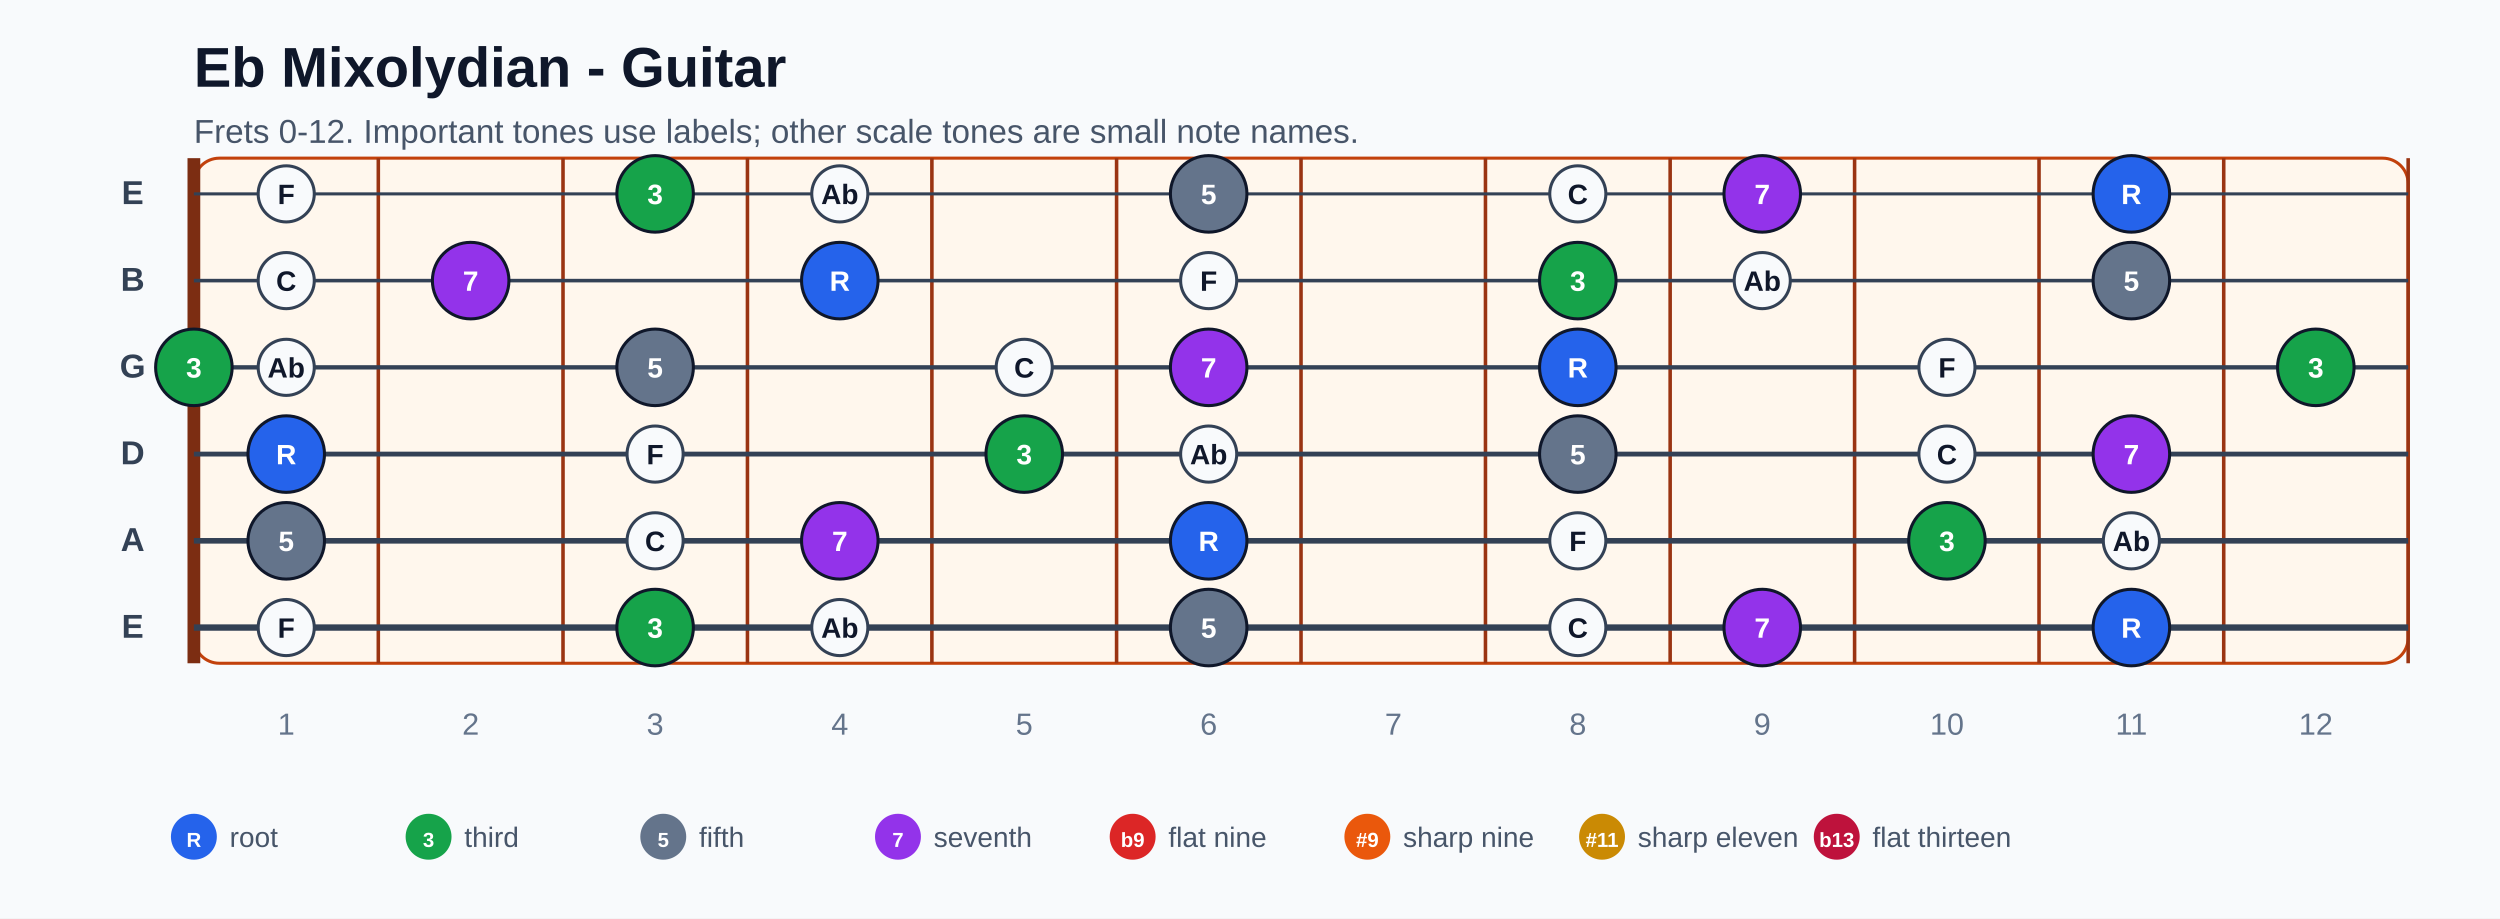
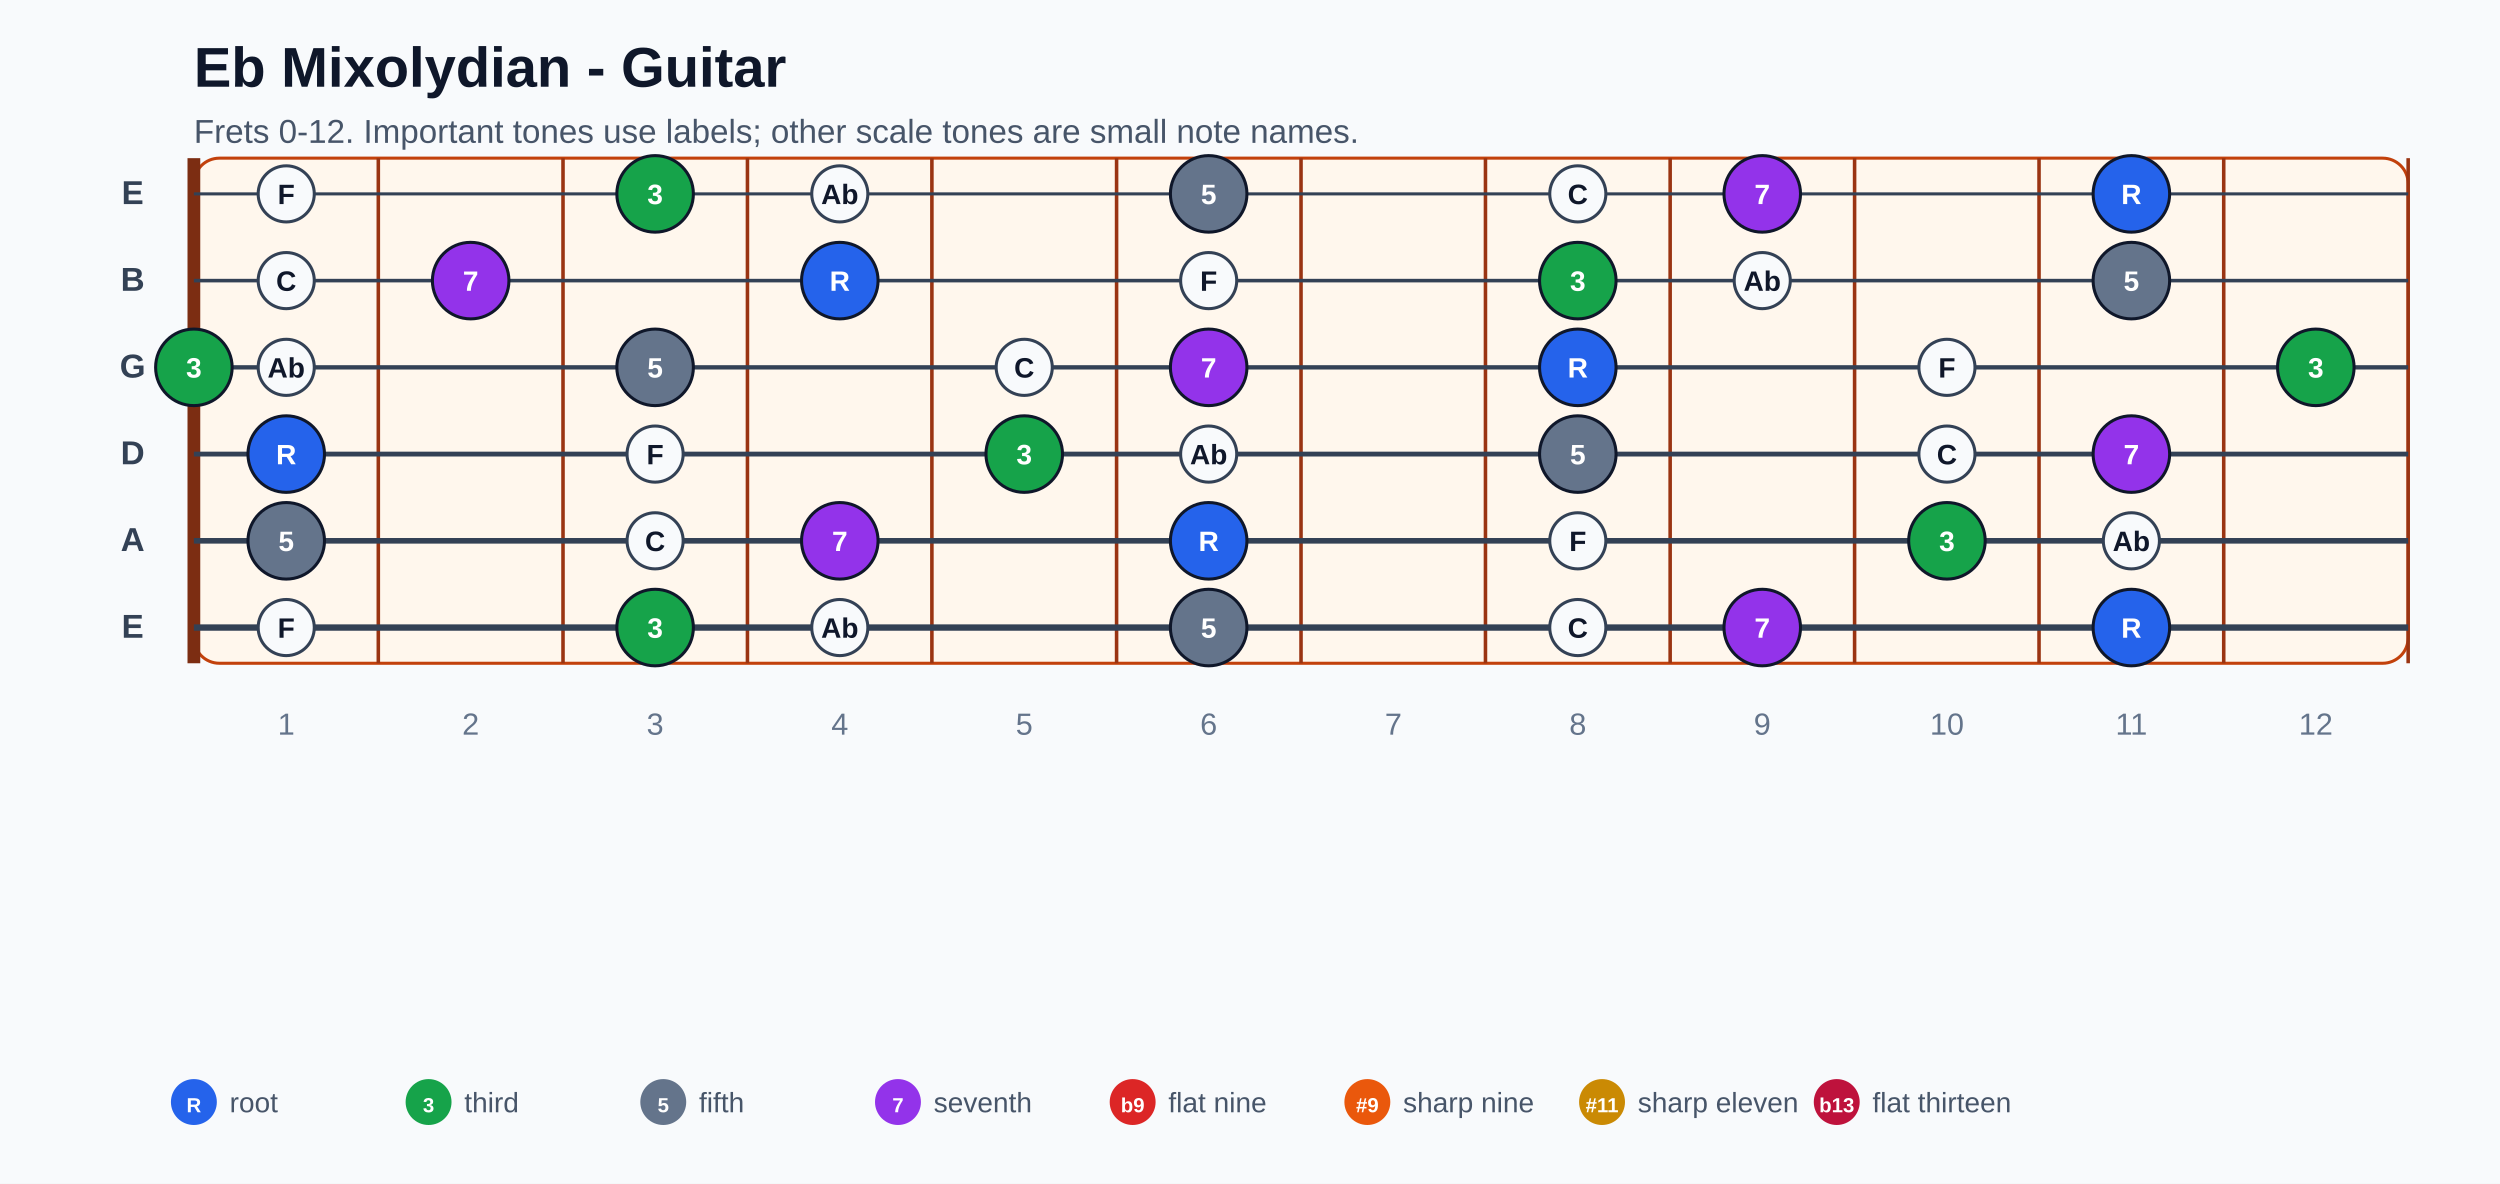
- <svg xmlns="http://www.w3.org/2000/svg" width="980" height="360" viewBox="0 0 980 360">
+ <svg xmlns="http://www.w3.org/2000/svg" width="980" height="464" viewBox="0 0 980 464">
  <rect width="100%" height="100%" fill="#f8fafc" />
  <text x="76" y="34" font-family="Arial, sans-serif" font-size="22" font-weight="700" fill="#0f172a">Eb Mixolydian - Guitar</text>
  <text x="76" y="56" font-family="Arial, sans-serif" font-size="13" fill="#475569">Frets 0-12. Important tones use labels; other scale tones are small note names.</text>
  <rect x="76" y="62" width="868" height="198" rx="10" fill="#fff7ed" stroke="#c2410c" stroke-width="1.2" />
  <line x1="76.0" y1="62" x2="76.0" y2="260" stroke="#7c2d12" stroke-width="5" />
  <line x1="148.3" y1="62" x2="148.3" y2="260" stroke="#9a3412" stroke-width="1.4" />
  <text x="112.2" y="288" text-anchor="middle" font-family="Arial, sans-serif" font-size="12" fill="#64748b">1</text>
  <line x1="220.7" y1="62" x2="220.7" y2="260" stroke="#9a3412" stroke-width="1.4" />
  <text x="184.5" y="288" text-anchor="middle" font-family="Arial, sans-serif" font-size="12" fill="#64748b">2</text>
  <line x1="293.0" y1="62" x2="293.0" y2="260" stroke="#9a3412" stroke-width="1.4" />
  <text x="256.8" y="288" text-anchor="middle" font-family="Arial, sans-serif" font-size="12" fill="#64748b">3</text>
  <line x1="365.3" y1="62" x2="365.3" y2="260" stroke="#9a3412" stroke-width="1.4" />
  <text x="329.2" y="288" text-anchor="middle" font-family="Arial, sans-serif" font-size="12" fill="#64748b">4</text>
  <line x1="437.7" y1="62" x2="437.7" y2="260" stroke="#9a3412" stroke-width="1.4" />
  <text x="401.5" y="288" text-anchor="middle" font-family="Arial, sans-serif" font-size="12" fill="#64748b">5</text>
  <line x1="510.0" y1="62" x2="510.0" y2="260" stroke="#9a3412" stroke-width="1.4" />
  <text x="473.8" y="288" text-anchor="middle" font-family="Arial, sans-serif" font-size="12" fill="#64748b">6</text>
  <line x1="582.3" y1="62" x2="582.3" y2="260" stroke="#9a3412" stroke-width="1.4" />
  <text x="546.2" y="288" text-anchor="middle" font-family="Arial, sans-serif" font-size="12" fill="#64748b">7</text>
  <line x1="654.7" y1="62" x2="654.7" y2="260" stroke="#9a3412" stroke-width="1.4" />
  <text x="618.5" y="288" text-anchor="middle" font-family="Arial, sans-serif" font-size="12" fill="#64748b">8</text>
  <line x1="727.0" y1="62" x2="727.0" y2="260" stroke="#9a3412" stroke-width="1.4" />
  <text x="690.8" y="288" text-anchor="middle" font-family="Arial, sans-serif" font-size="12" fill="#64748b">9</text>
  <line x1="799.3" y1="62" x2="799.3" y2="260" stroke="#9a3412" stroke-width="1.4" />
  <text x="763.2" y="288" text-anchor="middle" font-family="Arial, sans-serif" font-size="12" fill="#64748b">10</text>
  <line x1="871.7" y1="62" x2="871.7" y2="260" stroke="#9a3412" stroke-width="1.4" />
  <text x="835.5" y="288" text-anchor="middle" font-family="Arial, sans-serif" font-size="12" fill="#64748b">11</text>
  <line x1="944.0" y1="62" x2="944.0" y2="260" stroke="#9a3412" stroke-width="1.4" />
  <text x="907.8" y="288" text-anchor="middle" font-family="Arial, sans-serif" font-size="12" fill="#64748b">12</text>
  <line x1="76" y1="76.0" x2="944" y2="76.0" stroke="#334155" stroke-width="1.2" />
  <text x="52" y="80.0" text-anchor="middle" font-family="Arial, sans-serif" font-size="13" font-weight="700" fill="#334155">E</text>
  <circle cx="112.2" cy="76.0" r="11" fill="#f8fafc" stroke="#334155" stroke-width="1.2" />
  <text x="112.2" y="80.0" text-anchor="middle" font-family="Arial, sans-serif" font-size="11" font-weight="700" fill="#0f172a">F</text>
  <circle cx="256.8" cy="76.0" r="15" fill="#16a34a" stroke="#0f172a" stroke-width="1.2" />
  <text x="256.8" y="80.0" text-anchor="middle" font-family="Arial, sans-serif" font-size="11" font-weight="700" fill="#ffffff">3</text>
  <circle cx="329.2" cy="76.0" r="11" fill="#f8fafc" stroke="#334155" stroke-width="1.2" />
  <text x="329.2" y="80.0" text-anchor="middle" font-family="Arial, sans-serif" font-size="11" font-weight="700" fill="#0f172a">Ab</text>
  <circle cx="473.8" cy="76.0" r="15" fill="#64748b" stroke="#0f172a" stroke-width="1.2" />
  <text x="473.8" y="80.0" text-anchor="middle" font-family="Arial, sans-serif" font-size="11" font-weight="700" fill="#ffffff">5</text>
  <circle cx="618.5" cy="76.0" r="11" fill="#f8fafc" stroke="#334155" stroke-width="1.2" />
  <text x="618.5" y="80.0" text-anchor="middle" font-family="Arial, sans-serif" font-size="11" font-weight="700" fill="#0f172a">C</text>
  <circle cx="690.8" cy="76.0" r="15" fill="#9333ea" stroke="#0f172a" stroke-width="1.2" />
  <text x="690.8" y="80.0" text-anchor="middle" font-family="Arial, sans-serif" font-size="11" font-weight="700" fill="#ffffff">7</text>
  <circle cx="835.5" cy="76.0" r="15" fill="#2563eb" stroke="#0f172a" stroke-width="1.2" />
  <text x="835.5" y="80.0" text-anchor="middle" font-family="Arial, sans-serif" font-size="11" font-weight="700" fill="#ffffff">R</text>
  <line x1="76" y1="110.0" x2="944" y2="110.0" stroke="#334155" stroke-width="1.4" />
  <text x="52" y="114.0" text-anchor="middle" font-family="Arial, sans-serif" font-size="13" font-weight="700" fill="#334155">B</text>
  <circle cx="112.2" cy="110.0" r="11" fill="#f8fafc" stroke="#334155" stroke-width="1.2" />
  <text x="112.2" y="114.0" text-anchor="middle" font-family="Arial, sans-serif" font-size="11" font-weight="700" fill="#0f172a">C</text>
  <circle cx="184.5" cy="110.0" r="15" fill="#9333ea" stroke="#0f172a" stroke-width="1.2" />
  <text x="184.5" y="114.0" text-anchor="middle" font-family="Arial, sans-serif" font-size="11" font-weight="700" fill="#ffffff">7</text>
  <circle cx="329.2" cy="110.0" r="15" fill="#2563eb" stroke="#0f172a" stroke-width="1.2" />
  <text x="329.2" y="114.0" text-anchor="middle" font-family="Arial, sans-serif" font-size="11" font-weight="700" fill="#ffffff">R</text>
  <circle cx="473.8" cy="110.0" r="11" fill="#f8fafc" stroke="#334155" stroke-width="1.2" />
  <text x="473.8" y="114.0" text-anchor="middle" font-family="Arial, sans-serif" font-size="11" font-weight="700" fill="#0f172a">F</text>
  <circle cx="618.5" cy="110.0" r="15" fill="#16a34a" stroke="#0f172a" stroke-width="1.2" />
  <text x="618.5" y="114.0" text-anchor="middle" font-family="Arial, sans-serif" font-size="11" font-weight="700" fill="#ffffff">3</text>
  <circle cx="690.8" cy="110.0" r="11" fill="#f8fafc" stroke="#334155" stroke-width="1.2" />
  <text x="690.8" y="114.0" text-anchor="middle" font-family="Arial, sans-serif" font-size="11" font-weight="700" fill="#0f172a">Ab</text>
  <circle cx="835.5" cy="110.0" r="15" fill="#64748b" stroke="#0f172a" stroke-width="1.2" />
  <text x="835.5" y="114.0" text-anchor="middle" font-family="Arial, sans-serif" font-size="11" font-weight="700" fill="#ffffff">5</text>
  <line x1="76" y1="144.0" x2="944" y2="144.0" stroke="#334155" stroke-width="1.7" />
  <text x="52" y="148.0" text-anchor="middle" font-family="Arial, sans-serif" font-size="13" font-weight="700" fill="#334155">G</text>
  <circle cx="76.0" cy="144.0" r="15" fill="#16a34a" stroke="#0f172a" stroke-width="1.2" />
  <text x="76.0" y="148.0" text-anchor="middle" font-family="Arial, sans-serif" font-size="11" font-weight="700" fill="#ffffff">3</text>
  <circle cx="112.2" cy="144.0" r="11" fill="#f8fafc" stroke="#334155" stroke-width="1.2" />
  <text x="112.2" y="148.0" text-anchor="middle" font-family="Arial, sans-serif" font-size="11" font-weight="700" fill="#0f172a">Ab</text>
  <circle cx="256.8" cy="144.0" r="15" fill="#64748b" stroke="#0f172a" stroke-width="1.2" />
  <text x="256.8" y="148.0" text-anchor="middle" font-family="Arial, sans-serif" font-size="11" font-weight="700" fill="#ffffff">5</text>
  <circle cx="401.5" cy="144.0" r="11" fill="#f8fafc" stroke="#334155" stroke-width="1.2" />
  <text x="401.5" y="148.0" text-anchor="middle" font-family="Arial, sans-serif" font-size="11" font-weight="700" fill="#0f172a">C</text>
  <circle cx="473.8" cy="144.0" r="15" fill="#9333ea" stroke="#0f172a" stroke-width="1.2" />
  <text x="473.8" y="148.0" text-anchor="middle" font-family="Arial, sans-serif" font-size="11" font-weight="700" fill="#ffffff">7</text>
  <circle cx="618.5" cy="144.0" r="15" fill="#2563eb" stroke="#0f172a" stroke-width="1.2" />
  <text x="618.5" y="148.0" text-anchor="middle" font-family="Arial, sans-serif" font-size="11" font-weight="700" fill="#ffffff">R</text>
  <circle cx="763.2" cy="144.0" r="11" fill="#f8fafc" stroke="#334155" stroke-width="1.2" />
  <text x="763.2" y="148.0" text-anchor="middle" font-family="Arial, sans-serif" font-size="11" font-weight="700" fill="#0f172a">F</text>
  <circle cx="907.8" cy="144.0" r="15" fill="#16a34a" stroke="#0f172a" stroke-width="1.2" />
  <text x="907.8" y="148.0" text-anchor="middle" font-family="Arial, sans-serif" font-size="11" font-weight="700" fill="#ffffff">3</text>
  <line x1="76" y1="178.0" x2="944" y2="178.0" stroke="#334155" stroke-width="1.9" />
  <text x="52" y="182.0" text-anchor="middle" font-family="Arial, sans-serif" font-size="13" font-weight="700" fill="#334155">D</text>
  <circle cx="112.2" cy="178.0" r="15" fill="#2563eb" stroke="#0f172a" stroke-width="1.2" />
  <text x="112.2" y="182.0" text-anchor="middle" font-family="Arial, sans-serif" font-size="11" font-weight="700" fill="#ffffff">R</text>
  <circle cx="256.8" cy="178.0" r="11" fill="#f8fafc" stroke="#334155" stroke-width="1.2" />
  <text x="256.8" y="182.0" text-anchor="middle" font-family="Arial, sans-serif" font-size="11" font-weight="700" fill="#0f172a">F</text>
  <circle cx="401.5" cy="178.0" r="15" fill="#16a34a" stroke="#0f172a" stroke-width="1.2" />
  <text x="401.5" y="182.0" text-anchor="middle" font-family="Arial, sans-serif" font-size="11" font-weight="700" fill="#ffffff">3</text>
  <circle cx="473.8" cy="178.0" r="11" fill="#f8fafc" stroke="#334155" stroke-width="1.2" />
  <text x="473.8" y="182.0" text-anchor="middle" font-family="Arial, sans-serif" font-size="11" font-weight="700" fill="#0f172a">Ab</text>
  <circle cx="618.5" cy="178.0" r="15" fill="#64748b" stroke="#0f172a" stroke-width="1.2" />
  <text x="618.5" y="182.0" text-anchor="middle" font-family="Arial, sans-serif" font-size="11" font-weight="700" fill="#ffffff">5</text>
  <circle cx="763.2" cy="178.0" r="11" fill="#f8fafc" stroke="#334155" stroke-width="1.2" />
  <text x="763.2" y="182.0" text-anchor="middle" font-family="Arial, sans-serif" font-size="11" font-weight="700" fill="#0f172a">C</text>
  <circle cx="835.5" cy="178.0" r="15" fill="#9333ea" stroke="#0f172a" stroke-width="1.2" />
  <text x="835.5" y="182.0" text-anchor="middle" font-family="Arial, sans-serif" font-size="11" font-weight="700" fill="#ffffff">7</text>
  <line x1="76" y1="212.0" x2="944" y2="212.0" stroke="#334155" stroke-width="2.2" />
  <text x="52" y="216.0" text-anchor="middle" font-family="Arial, sans-serif" font-size="13" font-weight="700" fill="#334155">A</text>
  <circle cx="112.2" cy="212.0" r="15" fill="#64748b" stroke="#0f172a" stroke-width="1.2" />
  <text x="112.2" y="216.0" text-anchor="middle" font-family="Arial, sans-serif" font-size="11" font-weight="700" fill="#ffffff">5</text>
  <circle cx="256.8" cy="212.0" r="11" fill="#f8fafc" stroke="#334155" stroke-width="1.2" />
  <text x="256.8" y="216.0" text-anchor="middle" font-family="Arial, sans-serif" font-size="11" font-weight="700" fill="#0f172a">C</text>
  <circle cx="329.2" cy="212.0" r="15" fill="#9333ea" stroke="#0f172a" stroke-width="1.2" />
  <text x="329.2" y="216.0" text-anchor="middle" font-family="Arial, sans-serif" font-size="11" font-weight="700" fill="#ffffff">7</text>
  <circle cx="473.8" cy="212.0" r="15" fill="#2563eb" stroke="#0f172a" stroke-width="1.2" />
  <text x="473.8" y="216.0" text-anchor="middle" font-family="Arial, sans-serif" font-size="11" font-weight="700" fill="#ffffff">R</text>
  <circle cx="618.5" cy="212.0" r="11" fill="#f8fafc" stroke="#334155" stroke-width="1.2" />
  <text x="618.5" y="216.0" text-anchor="middle" font-family="Arial, sans-serif" font-size="11" font-weight="700" fill="#0f172a">F</text>
  <circle cx="763.2" cy="212.0" r="15" fill="#16a34a" stroke="#0f172a" stroke-width="1.2" />
  <text x="763.2" y="216.0" text-anchor="middle" font-family="Arial, sans-serif" font-size="11" font-weight="700" fill="#ffffff">3</text>
  <circle cx="835.5" cy="212.0" r="11" fill="#f8fafc" stroke="#334155" stroke-width="1.2" />
  <text x="835.5" y="216.0" text-anchor="middle" font-family="Arial, sans-serif" font-size="11" font-weight="700" fill="#0f172a">Ab</text>
  <line x1="76" y1="246.0" x2="944" y2="246.0" stroke="#334155" stroke-width="2.5" />
  <text x="52" y="250.0" text-anchor="middle" font-family="Arial, sans-serif" font-size="13" font-weight="700" fill="#334155">E</text>
  <circle cx="112.2" cy="246.0" r="11" fill="#f8fafc" stroke="#334155" stroke-width="1.2" />
  <text x="112.2" y="250.0" text-anchor="middle" font-family="Arial, sans-serif" font-size="11" font-weight="700" fill="#0f172a">F</text>
  <circle cx="256.8" cy="246.0" r="15" fill="#16a34a" stroke="#0f172a" stroke-width="1.2" />
  <text x="256.8" y="250.0" text-anchor="middle" font-family="Arial, sans-serif" font-size="11" font-weight="700" fill="#ffffff">3</text>
  <circle cx="329.2" cy="246.0" r="11" fill="#f8fafc" stroke="#334155" stroke-width="1.2" />
  <text x="329.2" y="250.0" text-anchor="middle" font-family="Arial, sans-serif" font-size="11" font-weight="700" fill="#0f172a">Ab</text>
  <circle cx="473.8" cy="246.0" r="15" fill="#64748b" stroke="#0f172a" stroke-width="1.2" />
  <text x="473.8" y="250.0" text-anchor="middle" font-family="Arial, sans-serif" font-size="11" font-weight="700" fill="#ffffff">5</text>
  <circle cx="618.5" cy="246.0" r="11" fill="#f8fafc" stroke="#334155" stroke-width="1.2" />
  <text x="618.5" y="250.0" text-anchor="middle" font-family="Arial, sans-serif" font-size="11" font-weight="700" fill="#0f172a">C</text>
  <circle cx="690.8" cy="246.0" r="15" fill="#9333ea" stroke="#0f172a" stroke-width="1.2" />
  <text x="690.8" y="250.0" text-anchor="middle" font-family="Arial, sans-serif" font-size="11" font-weight="700" fill="#ffffff">7</text>
  <circle cx="835.5" cy="246.0" r="15" fill="#2563eb" stroke="#0f172a" stroke-width="1.2" />
  <text x="835.5" y="250.0" text-anchor="middle" font-family="Arial, sans-serif" font-size="11" font-weight="700" fill="#ffffff">R</text>
-   <circle cx="76" cy="328" r="9" fill="#2563eb" />
-   <text x="76" y="332" text-anchor="middle" font-family="Arial, sans-serif" font-size="8" font-weight="700" fill="#ffffff">R</text>
-   <text x="90" y="332" font-family="Arial, sans-serif" font-size="11" fill="#475569">root</text>
-   <circle cx="168" cy="328" r="9" fill="#16a34a" />
-   <text x="168" y="332" text-anchor="middle" font-family="Arial, sans-serif" font-size="8" font-weight="700" fill="#ffffff">3</text>
-   <text x="182" y="332" font-family="Arial, sans-serif" font-size="11" fill="#475569">third</text>
-   <circle cx="260" cy="328" r="9" fill="#64748b" />
-   <text x="260" y="332" text-anchor="middle" font-family="Arial, sans-serif" font-size="8" font-weight="700" fill="#ffffff">5</text>
-   <text x="274" y="332" font-family="Arial, sans-serif" font-size="11" fill="#475569">fifth</text>
-   <circle cx="352" cy="328" r="9" fill="#9333ea" />
-   <text x="352" y="332" text-anchor="middle" font-family="Arial, sans-serif" font-size="8" font-weight="700" fill="#ffffff">7</text>
-   <text x="366" y="332" font-family="Arial, sans-serif" font-size="11" fill="#475569">seventh</text>
-   <circle cx="444" cy="328" r="9" fill="#dc2626" />
-   <text x="444" y="332" text-anchor="middle" font-family="Arial, sans-serif" font-size="8" font-weight="700" fill="#ffffff">b9</text>
-   <text x="458" y="332" font-family="Arial, sans-serif" font-size="11" fill="#475569">flat nine</text>
-   <circle cx="536" cy="328" r="9" fill="#ea580c" />
-   <text x="536" y="332" text-anchor="middle" font-family="Arial, sans-serif" font-size="8" font-weight="700" fill="#ffffff">#9</text>
-   <text x="550" y="332" font-family="Arial, sans-serif" font-size="11" fill="#475569">sharp nine</text>
-   <circle cx="628" cy="328" r="9" fill="#ca8a04" />
-   <text x="628" y="332" text-anchor="middle" font-family="Arial, sans-serif" font-size="8" font-weight="700" fill="#ffffff">#11</text>
-   <text x="642" y="332" font-family="Arial, sans-serif" font-size="11" fill="#475569">sharp eleven</text>
-   <circle cx="720" cy="328" r="9" fill="#be123c" />
-   <text x="720" y="332" text-anchor="middle" font-family="Arial, sans-serif" font-size="8" font-weight="700" fill="#ffffff">b13</text>
-   <text x="734" y="332" font-family="Arial, sans-serif" font-size="11" fill="#475569">flat thirteen</text>
+   <circle cx="76" cy="432" r="9" fill="#2563eb" />
+   <text x="76" y="436" text-anchor="middle" font-family="Arial, sans-serif" font-size="8" font-weight="700" fill="#ffffff">R</text>
+   <text x="90" y="436" font-family="Arial, sans-serif" font-size="11" fill="#475569">root</text>
+   <circle cx="168" cy="432" r="9" fill="#16a34a" />
+   <text x="168" y="436" text-anchor="middle" font-family="Arial, sans-serif" font-size="8" font-weight="700" fill="#ffffff">3</text>
+   <text x="182" y="436" font-family="Arial, sans-serif" font-size="11" fill="#475569">third</text>
+   <circle cx="260" cy="432" r="9" fill="#64748b" />
+   <text x="260" y="436" text-anchor="middle" font-family="Arial, sans-serif" font-size="8" font-weight="700" fill="#ffffff">5</text>
+   <text x="274" y="436" font-family="Arial, sans-serif" font-size="11" fill="#475569">fifth</text>
+   <circle cx="352" cy="432" r="9" fill="#9333ea" />
+   <text x="352" y="436" text-anchor="middle" font-family="Arial, sans-serif" font-size="8" font-weight="700" fill="#ffffff">7</text>
+   <text x="366" y="436" font-family="Arial, sans-serif" font-size="11" fill="#475569">seventh</text>
+   <circle cx="444" cy="432" r="9" fill="#dc2626" />
+   <text x="444" y="436" text-anchor="middle" font-family="Arial, sans-serif" font-size="8" font-weight="700" fill="#ffffff">b9</text>
+   <text x="458" y="436" font-family="Arial, sans-serif" font-size="11" fill="#475569">flat nine</text>
+   <circle cx="536" cy="432" r="9" fill="#ea580c" />
+   <text x="536" y="436" text-anchor="middle" font-family="Arial, sans-serif" font-size="8" font-weight="700" fill="#ffffff">#9</text>
+   <text x="550" y="436" font-family="Arial, sans-serif" font-size="11" fill="#475569">sharp nine</text>
+   <circle cx="628" cy="432" r="9" fill="#ca8a04" />
+   <text x="628" y="436" text-anchor="middle" font-family="Arial, sans-serif" font-size="8" font-weight="700" fill="#ffffff">#11</text>
+   <text x="642" y="436" font-family="Arial, sans-serif" font-size="11" fill="#475569">sharp eleven</text>
+   <circle cx="720" cy="432" r="9" fill="#be123c" />
+   <text x="720" y="436" text-anchor="middle" font-family="Arial, sans-serif" font-size="8" font-weight="700" fill="#ffffff">b13</text>
+   <text x="734" y="436" font-family="Arial, sans-serif" font-size="11" fill="#475569">flat thirteen</text>
</svg>
